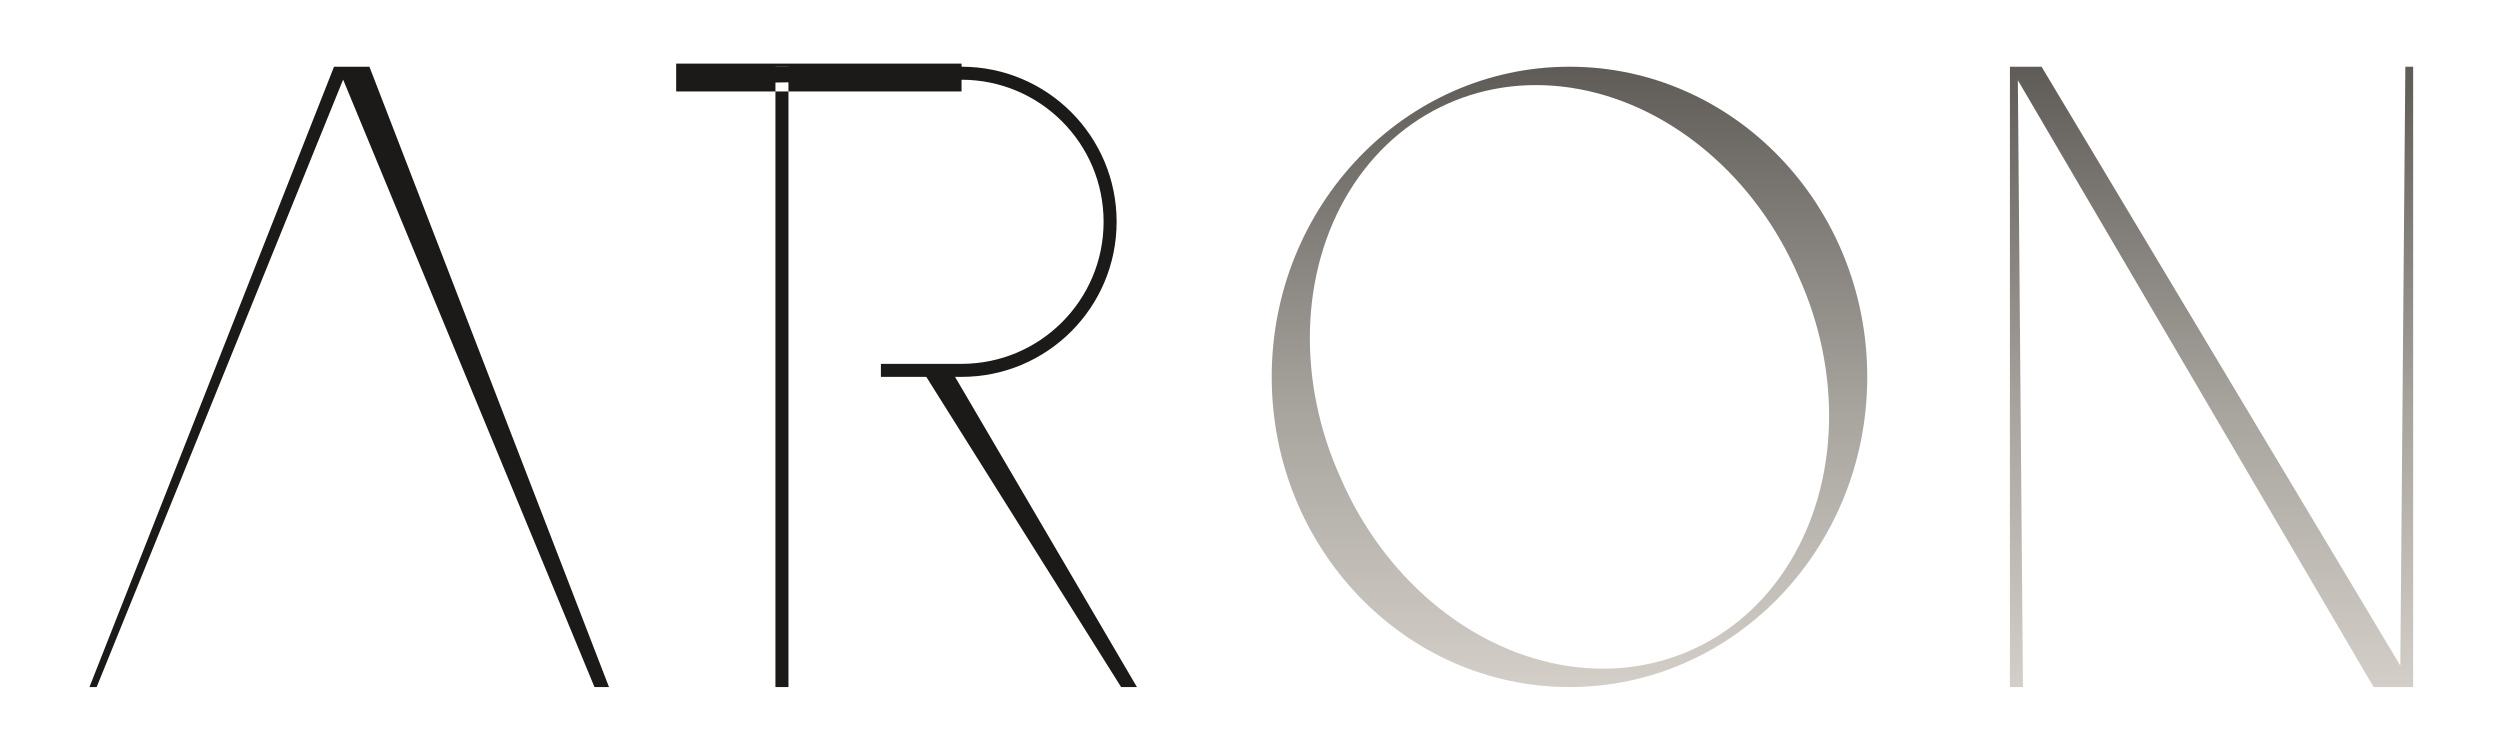
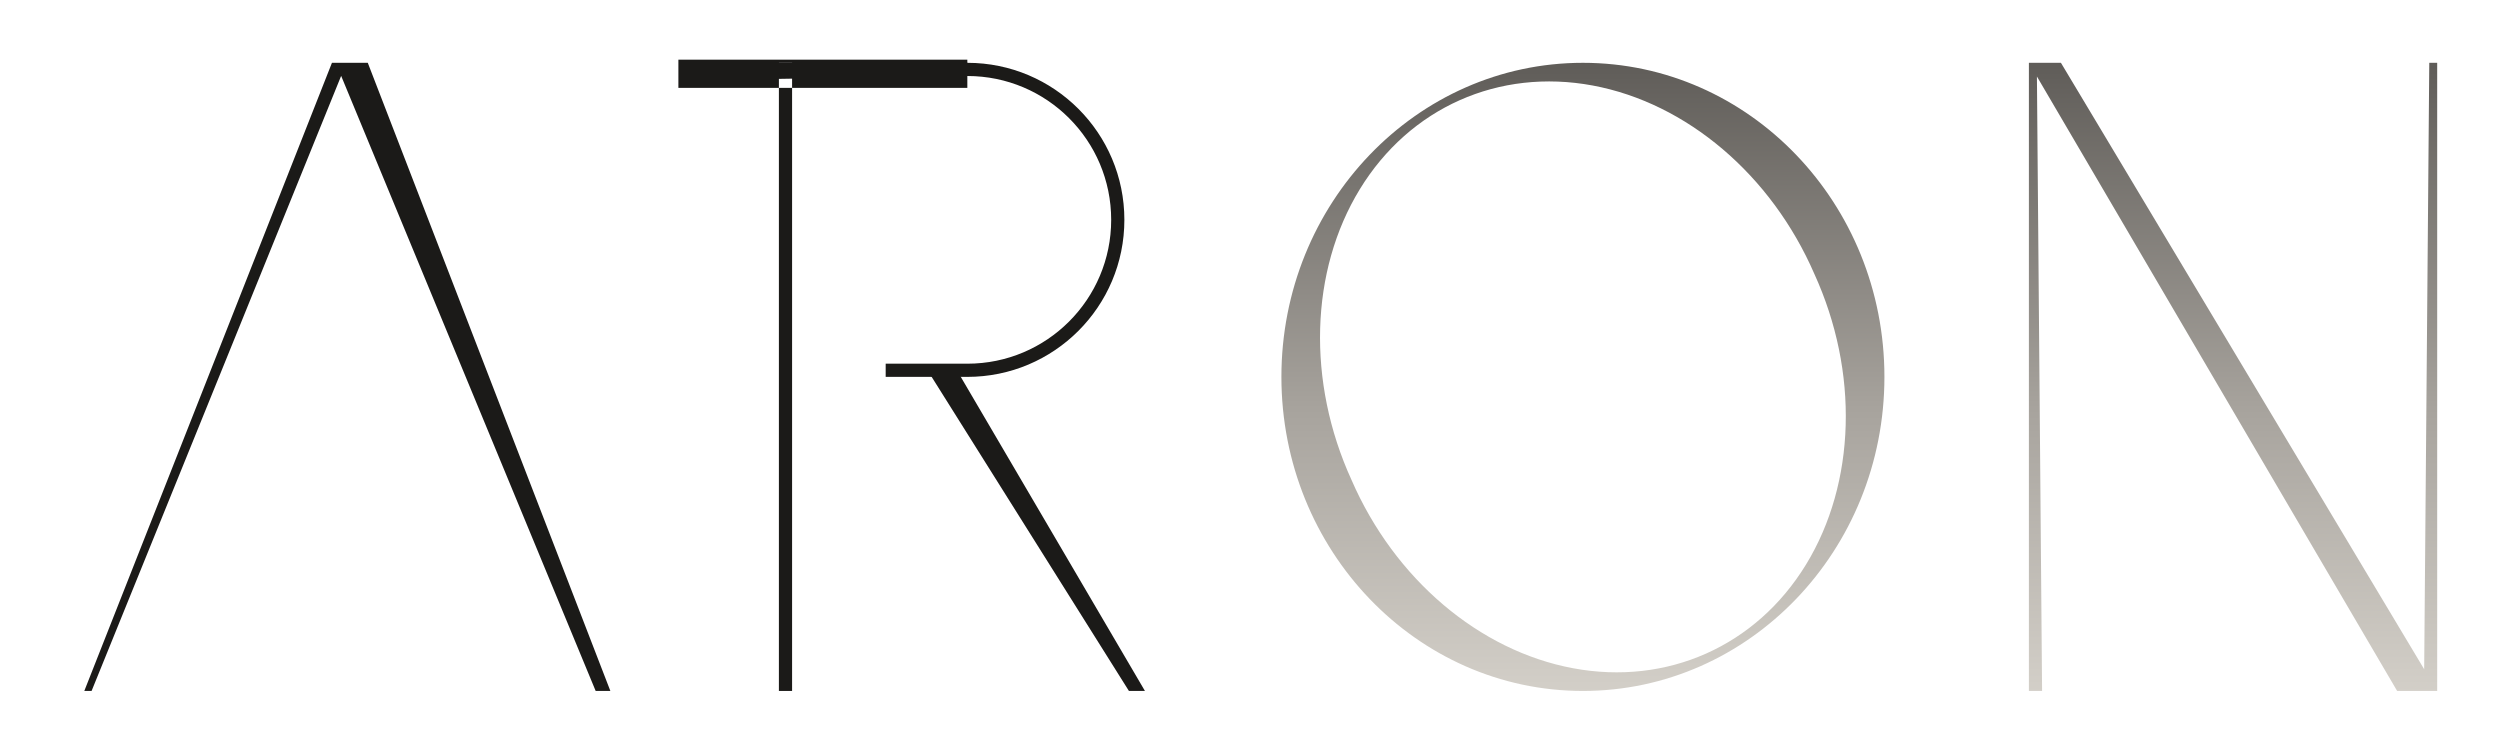
- <svg xmlns="http://www.w3.org/2000/svg" width="796" height="240" viewBox="-10 20 806 240">
+ <svg xmlns="http://www.w3.org/2000/svg" width="796" height="240" viewBox="-6 20 792 240">
  <defs>
    <linearGradient id="gdesk-cantileverl" x1="0" y1="0" x2="0" y2="1">
      <stop offset="0" stop-color="#5f5c58" />
      <stop offset=".55" stop-color="#a7a39d" />
      <stop offset="1" stop-color="#d3cfc8" />
    </linearGradient>
  </defs>
  <path d="M97.69 40.00 L102.31 40.00 L21.16 240.00 L18.84 240.00 Z M98.90 40.00 L109.10 40.00 L186.34 240.00 L181.66 240.00 Z" fill="#1b1a18" />
  <path d="M230 42.1 H300 A47.9 47.9 0 0 1 300 137.9 H274" fill="none" stroke="#1b1a18" stroke-width="4.2" />
  <path d="M230.00 40.00 L300.00 40.00 L300.00 44.20 L230.00 45.25 Z" fill="#1b1a18" />
  <path d="M208.00 39.00 L300.00 39.00 L300.00 47.98 L208.00 47.98 Z M240.00 40.00 L244.20 40.00 L244.20 240.00 L240.00 240.00 Z" fill="#1b1a18" fill-rule="evenodd" />
  <path d="M0 0" fill="none" stroke="#1b1a18" stroke-width="2.31" />
  <path d="M287.32 137.90 L296.68 137.90 L356.55 240.00 L351.45 240.00 Z" fill="#1b1a18" />
  <path d="M400 140 A96 100 0 1 0 592 140 A96 100 0 1 0 400 140 Z M422.32 172.81 A80.66 95.38 -24.0 1 1 569.68 107.19 A80.66 95.38 -24.0 1 1 422.32 172.81 Z" fill="url(#gdesk-cantileverl)" fill-rule="evenodd" />
  <path d="M638.00 40.00 L640.52 40.00 L642.20 240.00 L638.00 240.00 Z M765.48 40.00 L768.00 40.00 L768.00 240.00 L763.80 240.00 Z M638.00 40.00 L648.20 40.00 L768.00 240.00 L755.25 240.00 Z" fill="url(#gdesk-cantileverl)" />
</svg>
